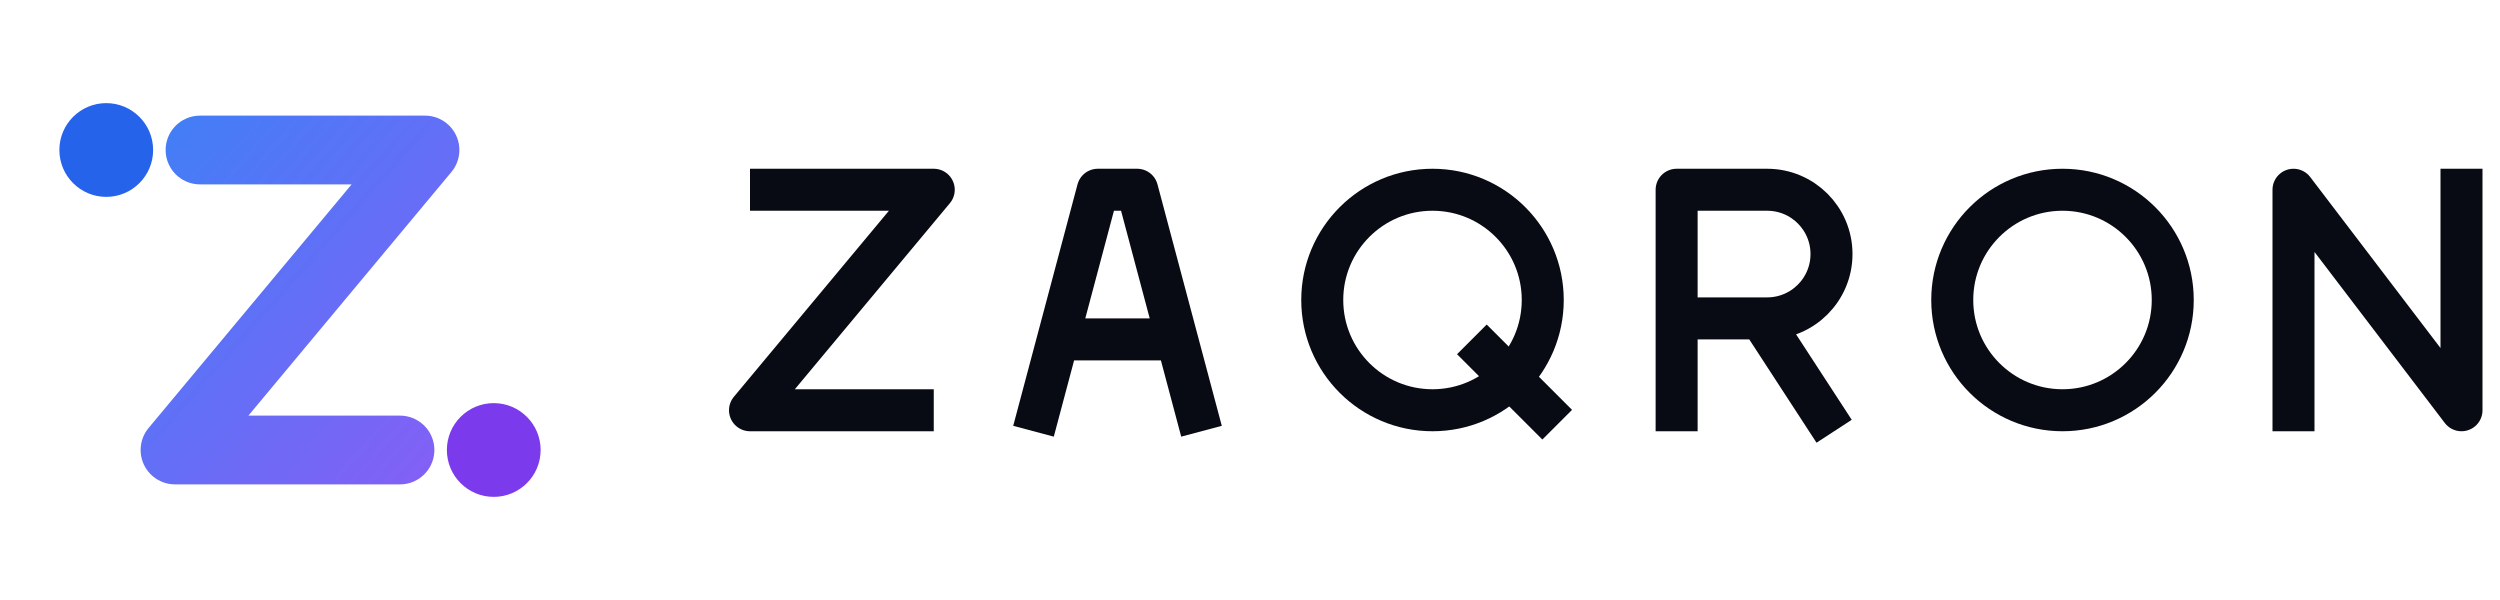
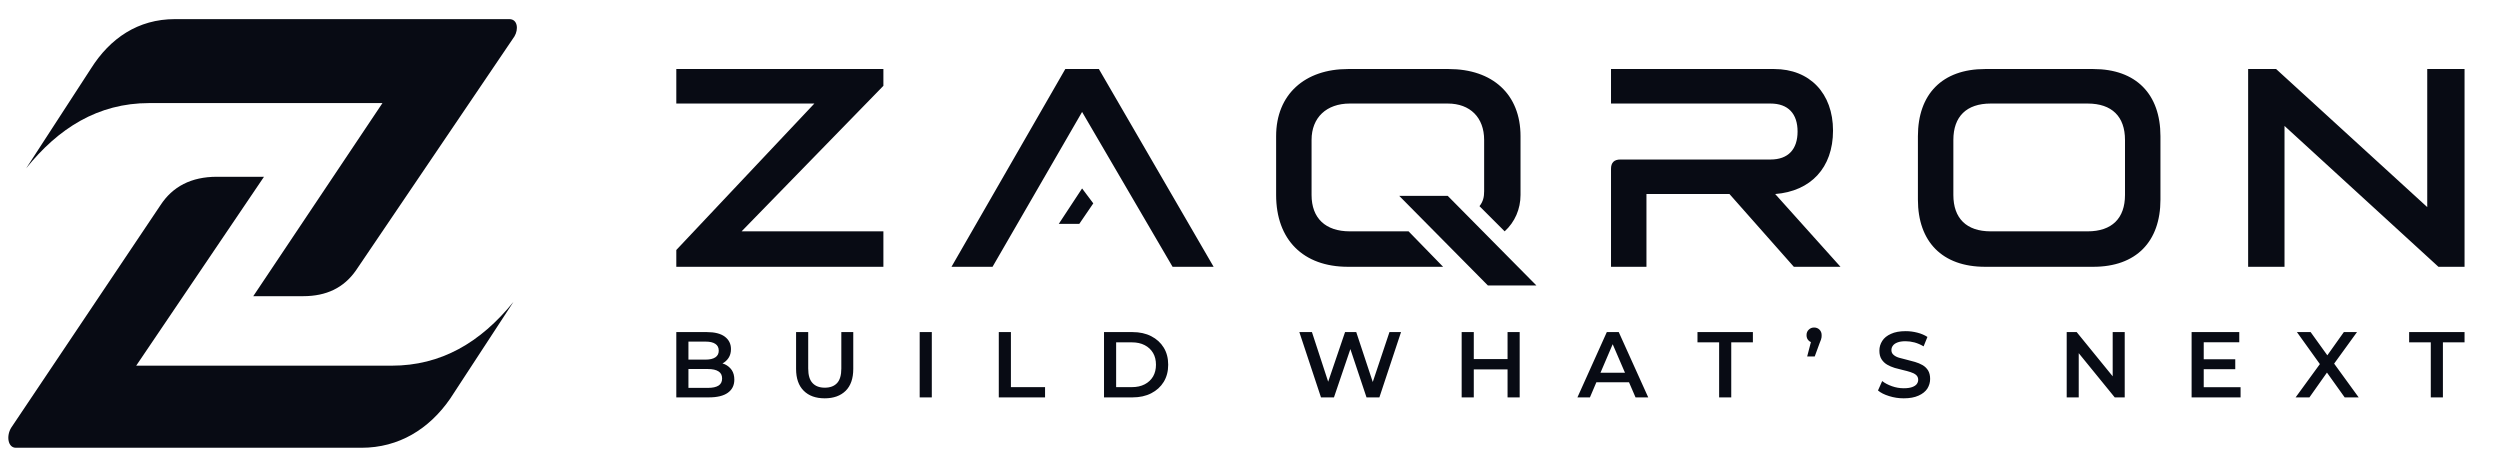
- <svg xmlns="http://www.w3.org/2000/svg" viewBox="0 0 200 48" role="img" aria-label="ZAQRON">
-   <defs>
-     <linearGradient id="zg" x1="8" y1="10" x2="40" y2="38" gradientUnits="userSpaceOnUse">
-       <stop stop-color="#3B82F6" />
-       <stop offset="1" stop-color="#8B5CF6" />
-     </linearGradient>
-   </defs>
-   <path d="M16 12H34L14 36H32" fill="none" stroke="url(#zg)" stroke-width="5.5" stroke-linecap="round" stroke-linejoin="round" />
-   <circle cx="8.5" cy="12" r="3.75" fill="#2563EB" />
-   <circle cx="39.5" cy="36" r="3.75" fill="#7C3AED" />
-   <g transform="translate(60 13.5) scale(1.05)">
-     <g fill="none" stroke="#080B14" stroke-width="3.2" stroke-linejoin="round">
-       <path d="M0 1.6H14L0 18.4H14" />
-       <path d="M21.6 20L26.5 1.6H29.5L34.4 20M24.2 13H31.8" />
-       <circle cx="52" cy="10" r="8.4" />
-       <path d="M55 13L61.5 19.5" />
-       <path d="M70.6 20V1.6H77.5A4.9 4.9 0 0 1 77.5 11.4H70.6M77 11.4L82.6 20" />
-       <circle cx="100" cy="10" r="8.4" />
-       <path d="M117.6 20V1.6L130.4 18.4V0" />
-     </g>
+ <svg xmlns="http://www.w3.org/2000/svg" viewBox="0 0 5360 1000" role="img" aria-label="ZAQRON">
+   <g transform="translate(-30 -25)">
+     <path d="M86 386L225 172C266 107 326 66 405 66H1122C1140 66 1142 88 1133 103L793 605C767 642 730 660 680 660H573L850 246H350C240 246 155 300 86 386ZM596 404H495C440 404 400 425 374 465L54 942C43 960 47 985 64 985H805C885 985 950 945 995 880L1131 672C1060 760 975 809 870 809H322Z" fill="#080B14" />
+   </g>
+   <g transform="translate(1380 76) scale(2)">
+     <path d="M35 36H257V54L105 210H257V248H35V230L183 73H35ZM452 36H488L611 248H567L470 82L374 248H330ZM470 164L482 180L467 202H445ZM857 248H755C707 248 678 219 678 171V108C678 63 709 36 755 36H863C910 36 940 63 940 108V171C940 186 934 200 923 210L896 183C900 178 901 173 901 167V112C901 88 886 73 862 73H757C732 73 716 88 716 112V171C716 196 731 210 757 210H820ZM810 172H862L957 268H905ZM1037 36H1212C1250 36 1275 62 1275 102C1275 142 1251 167 1213 170L1283 248H1233L1164 170H1075V248H1037V143Q1037 133 1047 133H1208C1227 133 1237 122 1237 103C1237 84 1227 73 1208 73H1037ZM1438 36H1554C1600 36 1626 63 1626 108V176C1626 221 1600 248 1554 248H1438C1392 248 1366 221 1366 176V108C1366 63 1392 36 1438 36ZM1444 73C1418 73 1404 87 1404 112V171C1404 196 1418 210 1444 210H1548C1574 210 1588 196 1588 171V112C1588 87 1574 73 1548 73ZM1720 36H1750L1912 184V36H1952V248H1924L1759 97V248H1720Z" fill="#080B14" fill-rule="evenodd" />
+     <path d="M69.8 388L35 388L35 318L67.8 318Q80.4 318 87 322.9Q93.6 327.9 93.6 336.2L93.6 336.2Q93.6 341.8 91 345.7L91 345.7Q88.5 349.5 84.5 351.6L84.5 351.6Q85.8 352 87 352.5L87 352.5Q91.7 354.7 94.5 358.8Q97.2 362.9 97.2 369L97.2 369Q97.2 378 90.3 383Q83.4 388 69.8 388L69.8 388ZM48 357.6L48 377.8L69 377.8Q76.3 377.8 80.2 375.4Q84.1 373 84.1 367.7L84.1 367.7Q84.1 362.5 80.2 360.1Q76.3 357.6 69 357.6L69 357.6L48 357.6ZM48 328.2L48 347.5L66.4 347.5Q73.2 347.5 76.8 345.1Q80.5 342.7 80.5 337.9L80.5 337.9Q80.5 333 76.8 330.6Q73.2 328.2 66.4 328.2L66.4 328.2L48 328.2ZM194.1 389L194.1 389Q179.7 389 171.6 380.9Q163.4 372.8 163.4 357.5L163.4 357.5L163.4 318L176.4 318L176.4 357Q176.4 367.8 181.1 372.7Q185.7 377.6 194.2 377.6L194.2 377.6Q202.7 377.6 207.3 372.7Q211.9 367.8 211.9 357L211.9 357L211.9 318L224.7 318L224.7 357.5Q224.7 372.8 216.6 380.9Q208.4 389 194.1 389ZM308.9 388L295.9 388L295.9 318L308.9 318L308.9 388ZM430.3 388L380.7 388L380.7 318L393.7 318L393.7 377L430.3 377L430.3 388ZM524.1 388L493.5 388L493.5 318L524.1 318Q535.5 318 544.1 322.4Q552.7 326.8 557.5 334.6Q562.3 342.4 562.3 353L562.3 353Q562.3 363.5 557.5 371.4Q552.7 379.2 544.1 383.6Q535.5 388 524.1 388L524.1 388ZM506.5 329L506.5 377L523.5 377Q531.3 377 537.1 374Q542.9 371 546.1 365.6Q549.2 360.2 549.2 353L549.2 353Q549.2 345.7 546.1 340.4Q542.9 335 537.1 332Q531.3 329 523.5 329L523.5 329L506.5 329ZM740.0 388L726.1 388L702.9 318L716.4 318L733.8 371.2L751.9 318L763.9 318L781.6 371.5L799.5 318L811.9 318L788.7 388L774.9 388L757.6 336.2L740.0 388ZM939.1 388L926.1 388L926.1 358L889.9 358L889.9 388L876.9 388L876.9 318L889.9 318L889.9 346.9L926.1 346.9L926.1 318L939.1 318L939.1 388ZM1014.4 388L1001.0 388L1032.5 318L1045.3 318L1076.9 388L1063.3 388L1056.3 371.8L1021.3 371.8L1014.4 388ZM1025.7 361.6L1052.0 361.6L1038.8 331L1025.7 361.6ZM1165.9 388L1152.9 388L1152.9 329L1129.7 329L1129.7 318L1189.1 318L1189.1 329L1165.9 329L1165.9 388ZM1255.4 344.1L1247.3 344.1L1251.3 328.7Q1250.0 328.2 1249.0 327.2L1249.0 327.2Q1246.6 325 1246.6 321.3Q1246.6 317.6 1249.0 315.4Q1251.3 313.1 1254.7 313.1L1254.7 313.1Q1258.2 313.1 1260.5 315.4Q1262.8 317.7 1262.8 321.3L1262.8 321.3Q1262.8 322.4 1262.7 323.6Q1262.5 324.7 1262.1 326.1Q1261.6 327.6 1260.6 329.9L1260.6 329.9L1255.4 344.1ZM1350.8 389L1350.8 389Q1342.6 389 1335.1 386.6Q1327.6 384.3 1323.2 380.6L1323.2 380.6L1327.7 370.5Q1331.9 373.8 1338.1 376Q1344.3 378.2 1350.8 378.2L1350.8 378.2Q1356.3 378.2 1359.7 377Q1363.1 375.8 1364.7 373.8Q1366.3 371.7 1366.3 369.1L1366.3 369.1Q1366.3 365.9 1364.0 363.9Q1361.7 362 1358.1 360.9Q1354.4 359.7 1350.0 358.7Q1345.5 357.7 1341.1 356.4Q1336.6 355 1333.0 352.9Q1329.3 350.7 1327.0 347.1Q1324.7 343.5 1324.7 337.9L1324.7 337.9Q1324.7 332.2 1327.8 327.4Q1330.8 322.7 1337.1 319.9Q1343.3 317 1352.9 317L1352.9 317Q1359.2 317 1365.4 318.6Q1371.6 320.2 1376.2 323.2L1376.2 323.2L1372.1 333.3Q1367.4 330.5 1362.4 329.1Q1357.4 327.8 1352.8 327.8L1352.8 327.8Q1347.4 327.8 1344.1 329.1Q1340.7 330.4 1339.2 332.5Q1337.6 334.6 1337.6 337.3L1337.6 337.3Q1337.6 340.5 1339.9 342.4Q1342.1 344.4 1345.8 345.5Q1349.4 346.6 1353.9 347.6Q1358.4 348.7 1362.9 350Q1367.3 351.3 1371.0 353.4Q1374.6 355.5 1376.9 359.1Q1379.1 362.7 1379.1 368.2L1379.1 368.2Q1379.1 373.8 1376.1 378.6Q1373.0 383.3 1366.7 386.1Q1360.4 389 1350.8 389ZM1538.4 388L1525.5 388L1525.5 318L1536.2 318L1574.8 365.4L1574.8 318L1587.7 318L1587.7 388L1577.0 388L1538.4 340.6L1538.4 388ZM1711.9 388L1659.4 388L1659.4 318L1710.5 318L1710.5 328.9L1672.4 328.9L1672.4 347.1L1706.2 347.1L1706.2 357.8L1672.4 357.8L1672.4 377.1L1711.9 377.1L1711.9 388ZM1785.7 388L1770.9 388L1796.9 352.3L1772.3 318L1787.0 318L1804.9 342.9L1822.6 318L1836.7 318L1812.2 351.8L1838.5 388L1823.5 388L1804.5 361.4L1785.7 388ZM1928.8 388L1915.8 388L1915.8 329L1892.6 329L1892.6 318L1952 318L1952 329L1928.8 329L1928.8 388Z" fill="#080B14" />
  </g>
</svg>
